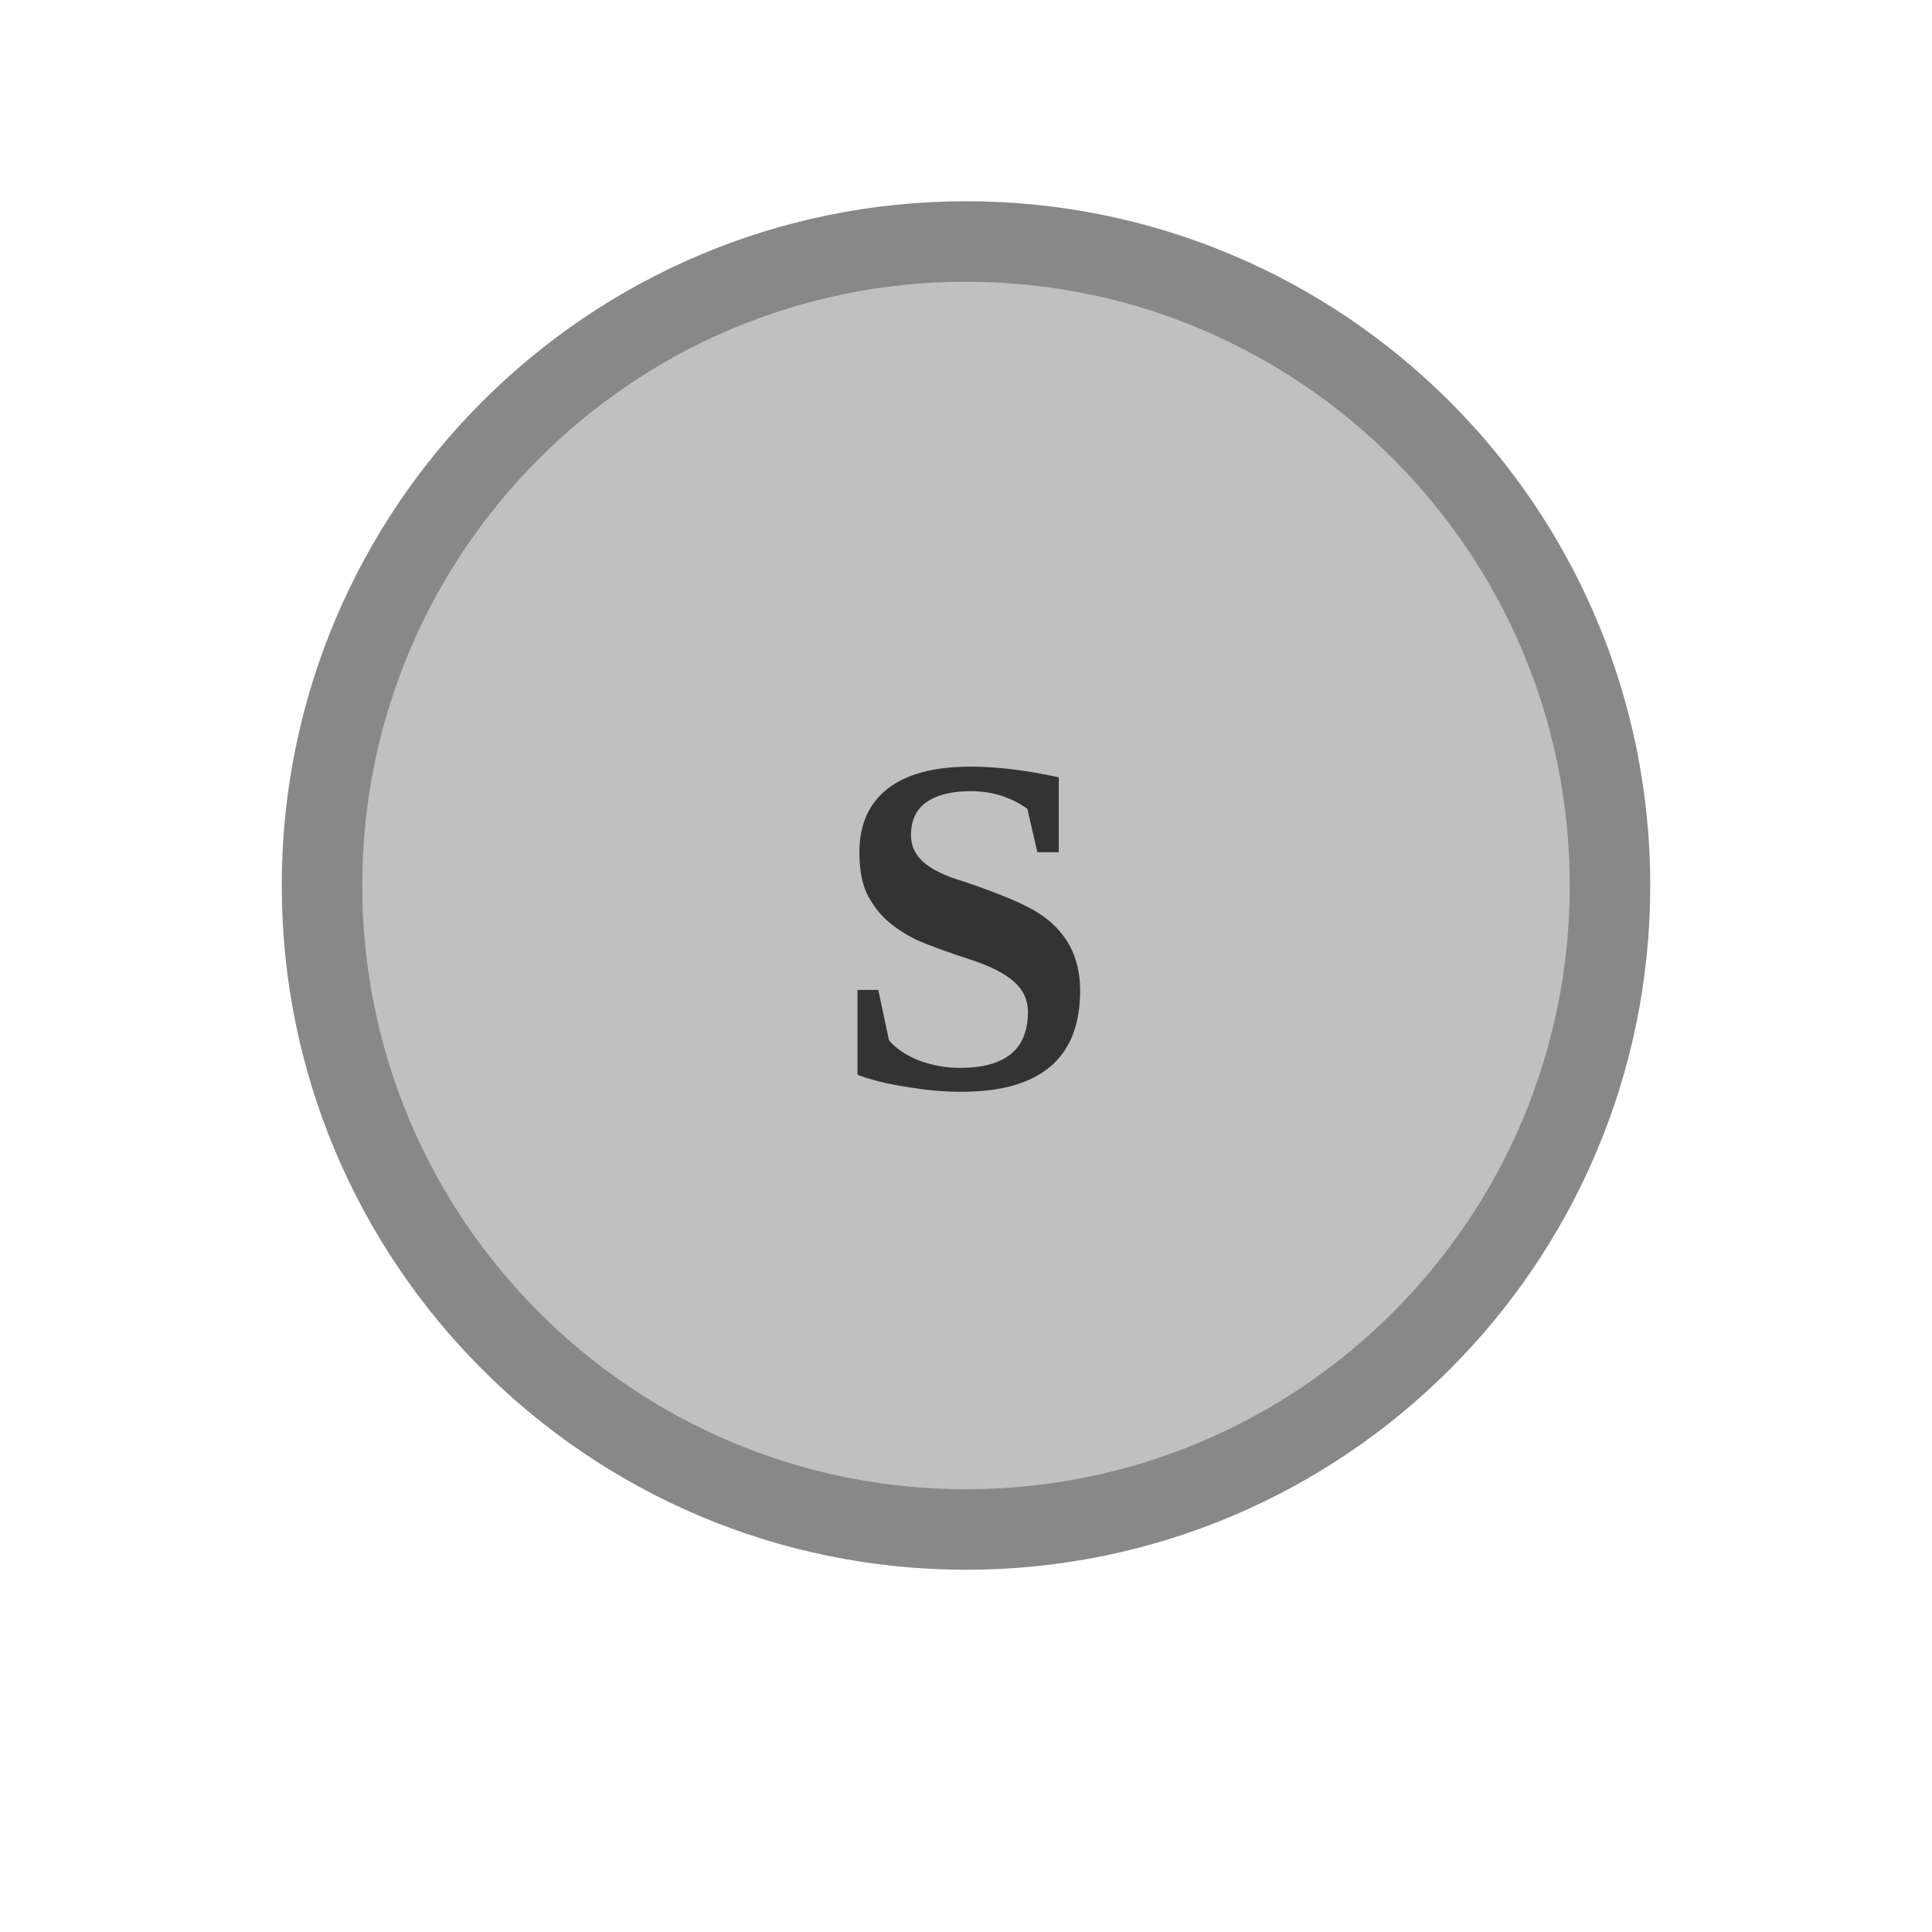
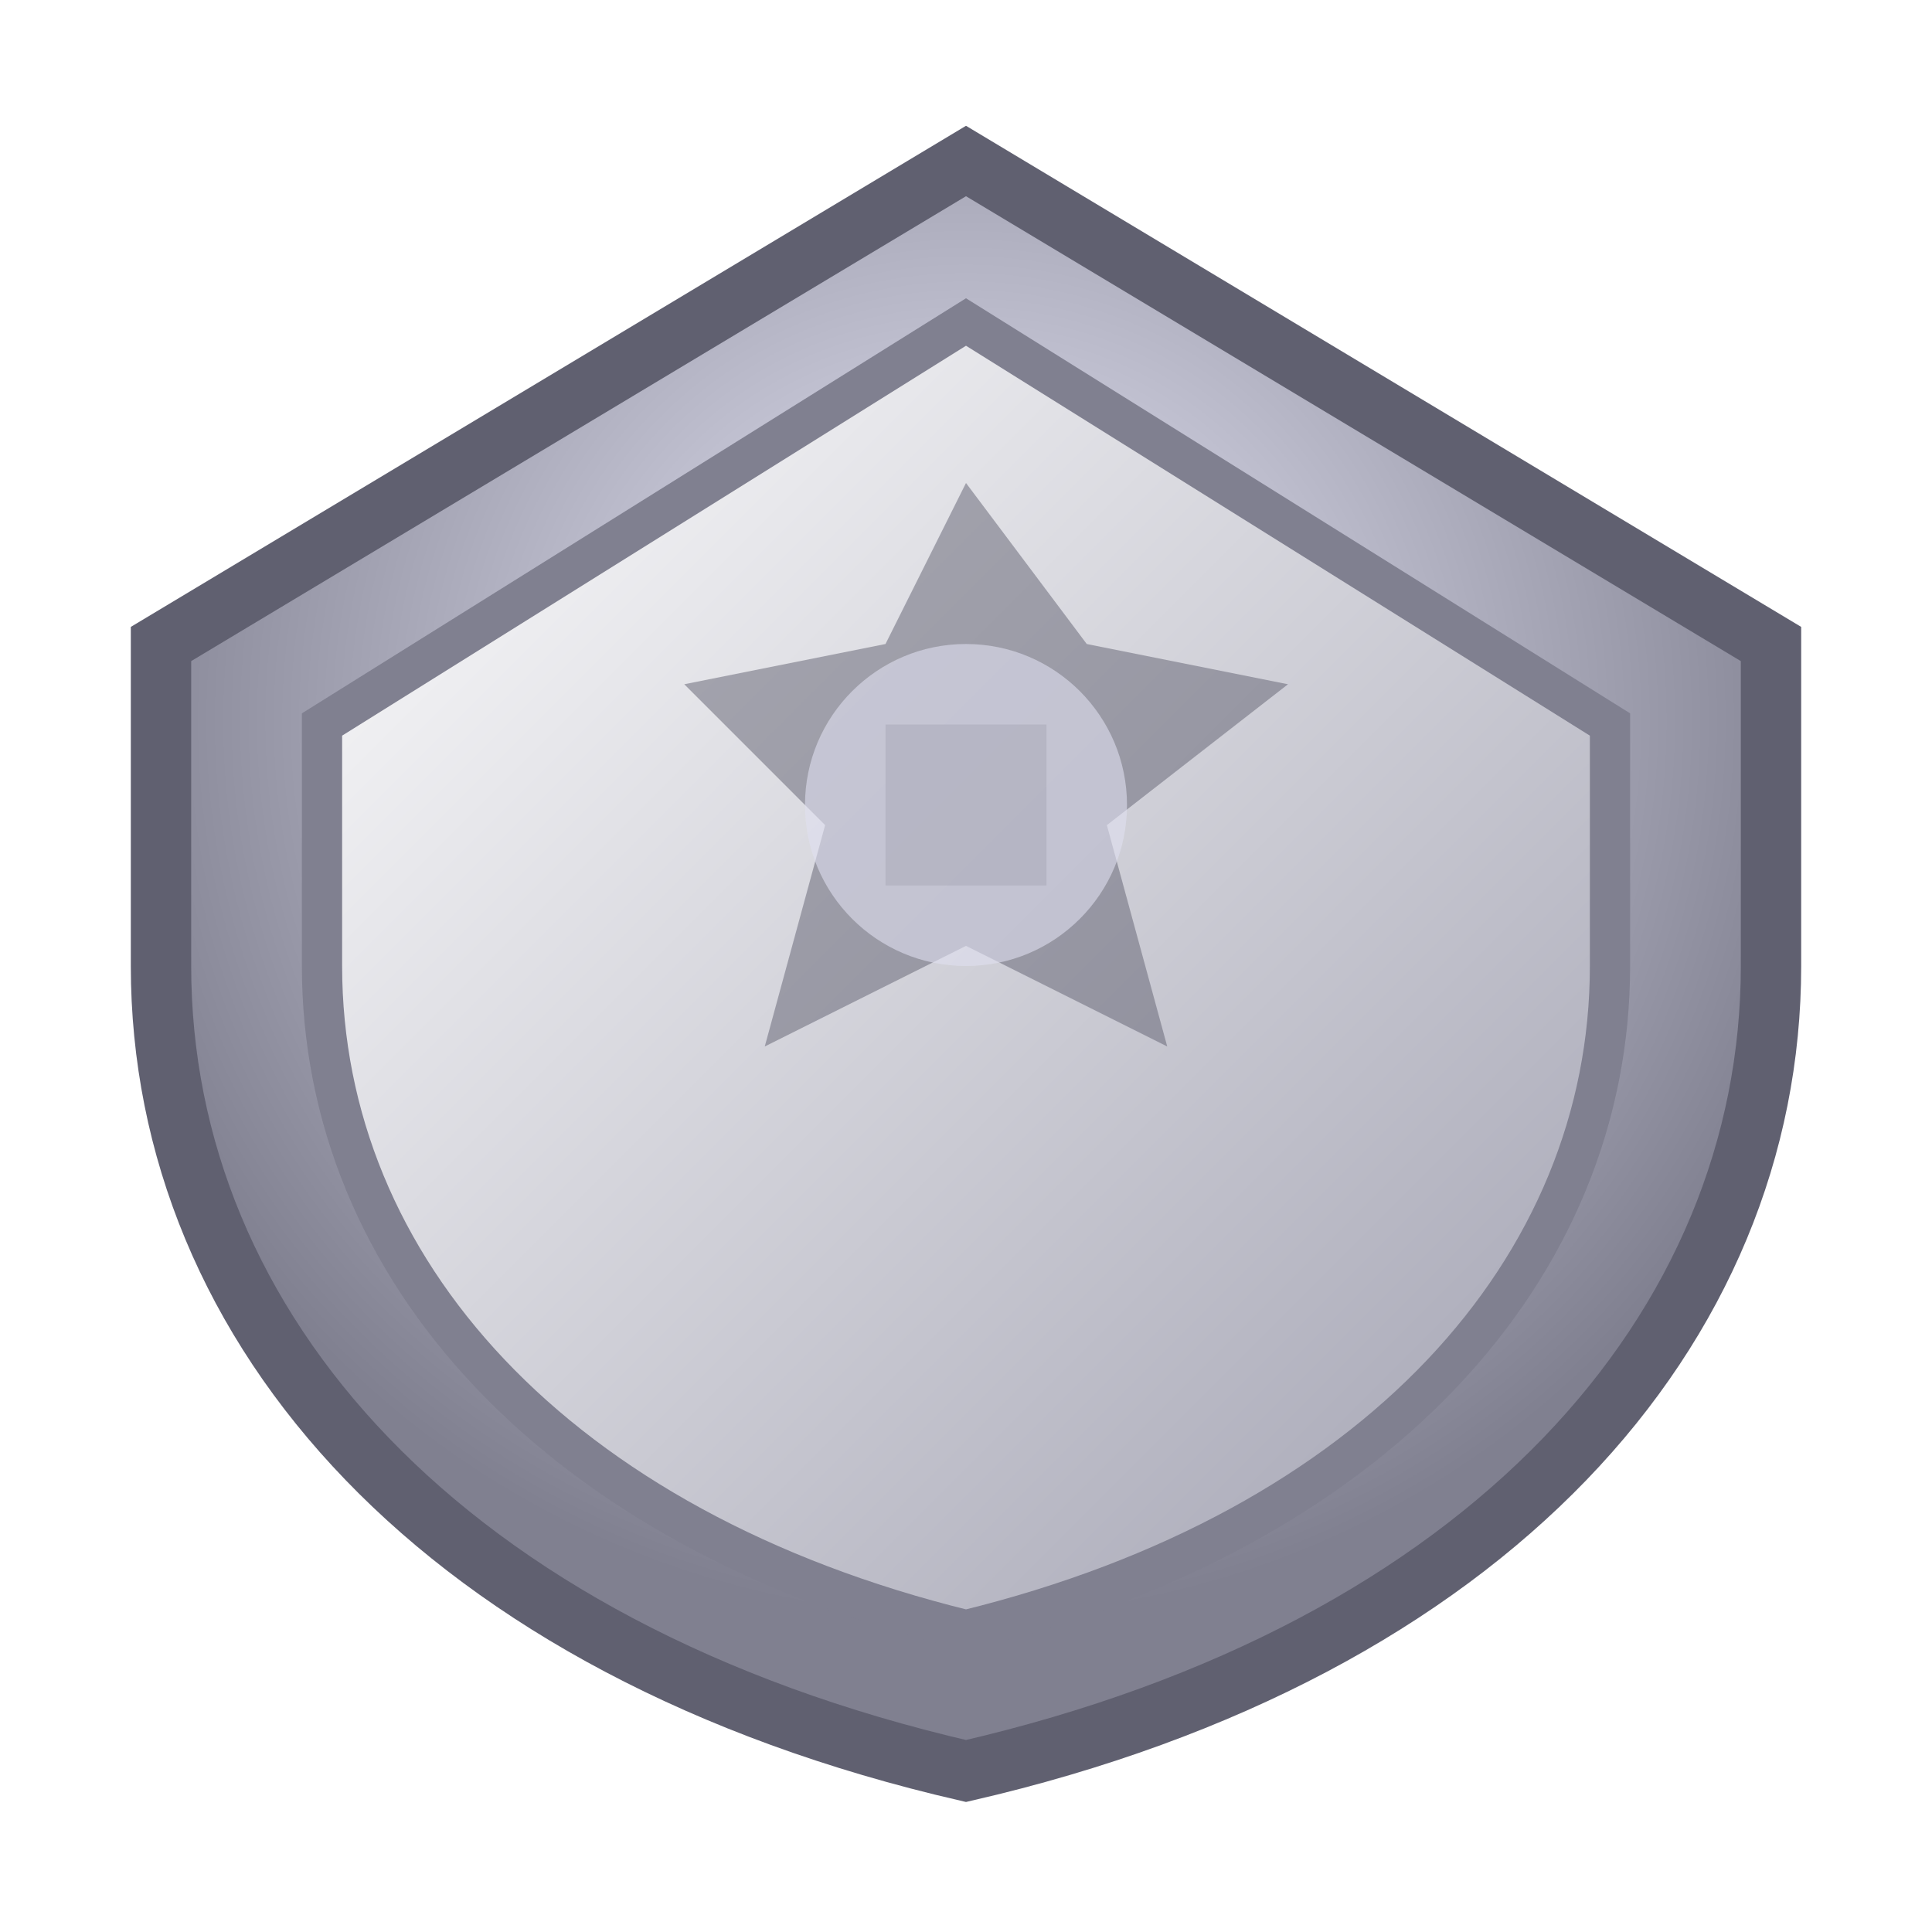
- <svg xmlns="http://www.w3.org/2000/svg" viewBox="0 0 48 48">
-   <circle cx="24" cy="22" r="16" fill="#c0c0c0" stroke="#888" stroke-width="2" />
-   <text x="24" y="27" text-anchor="middle" font-size="12" font-weight="bold" fill="#333">S</text>
+ <svg xmlns="http://www.w3.org/2000/svg" viewBox="0 0 48 48" width="48" height="48">
+   <defs>
+     <radialGradient id="s1" cx="50%" cy="35%" r="55%">
+       <stop offset="0%" stop-color="#f0f0f8" />
+       <stop offset="40%" stop-color="#c0c0d0" />
+       <stop offset="100%" stop-color="#808090" />
+     </radialGradient>
+     <linearGradient id="s2" x1="0" y1="0" x2="1" y2="1">
+       <stop offset="0%" stop-color="#ffffff" />
+       <stop offset="100%" stop-color="#a0a0b0" />
+     </linearGradient>
+   </defs>
+   <path d="M24 4L4 16v8c0 9 7 17 20 20 13-3 20-11 20-20v-8z" fill="url(#s1)" stroke="#606070" stroke-width="1.5" />
+   <path d="M24 8L8 18v6c0 7.5 5.8 14 16 16.5 10.2-2.5 16-9 16-16.5v-6z" fill="url(#s2)" stroke="#808090" stroke-width="1" />
+   <path d="M24 12l-2 4-5 1 3.5 3.5L19 26l5-2.5 5 2.5-1.5-5.5L32 17l-5-1z" fill="#606070" opacity="0.5" />
+   <circle cx="24" cy="20" r="4" fill="#e0e0f0" opacity="0.6" />
+   <path d="M22 18h4v4h-4z" fill="#a0a0b0" opacity="0.4" />
</svg>
